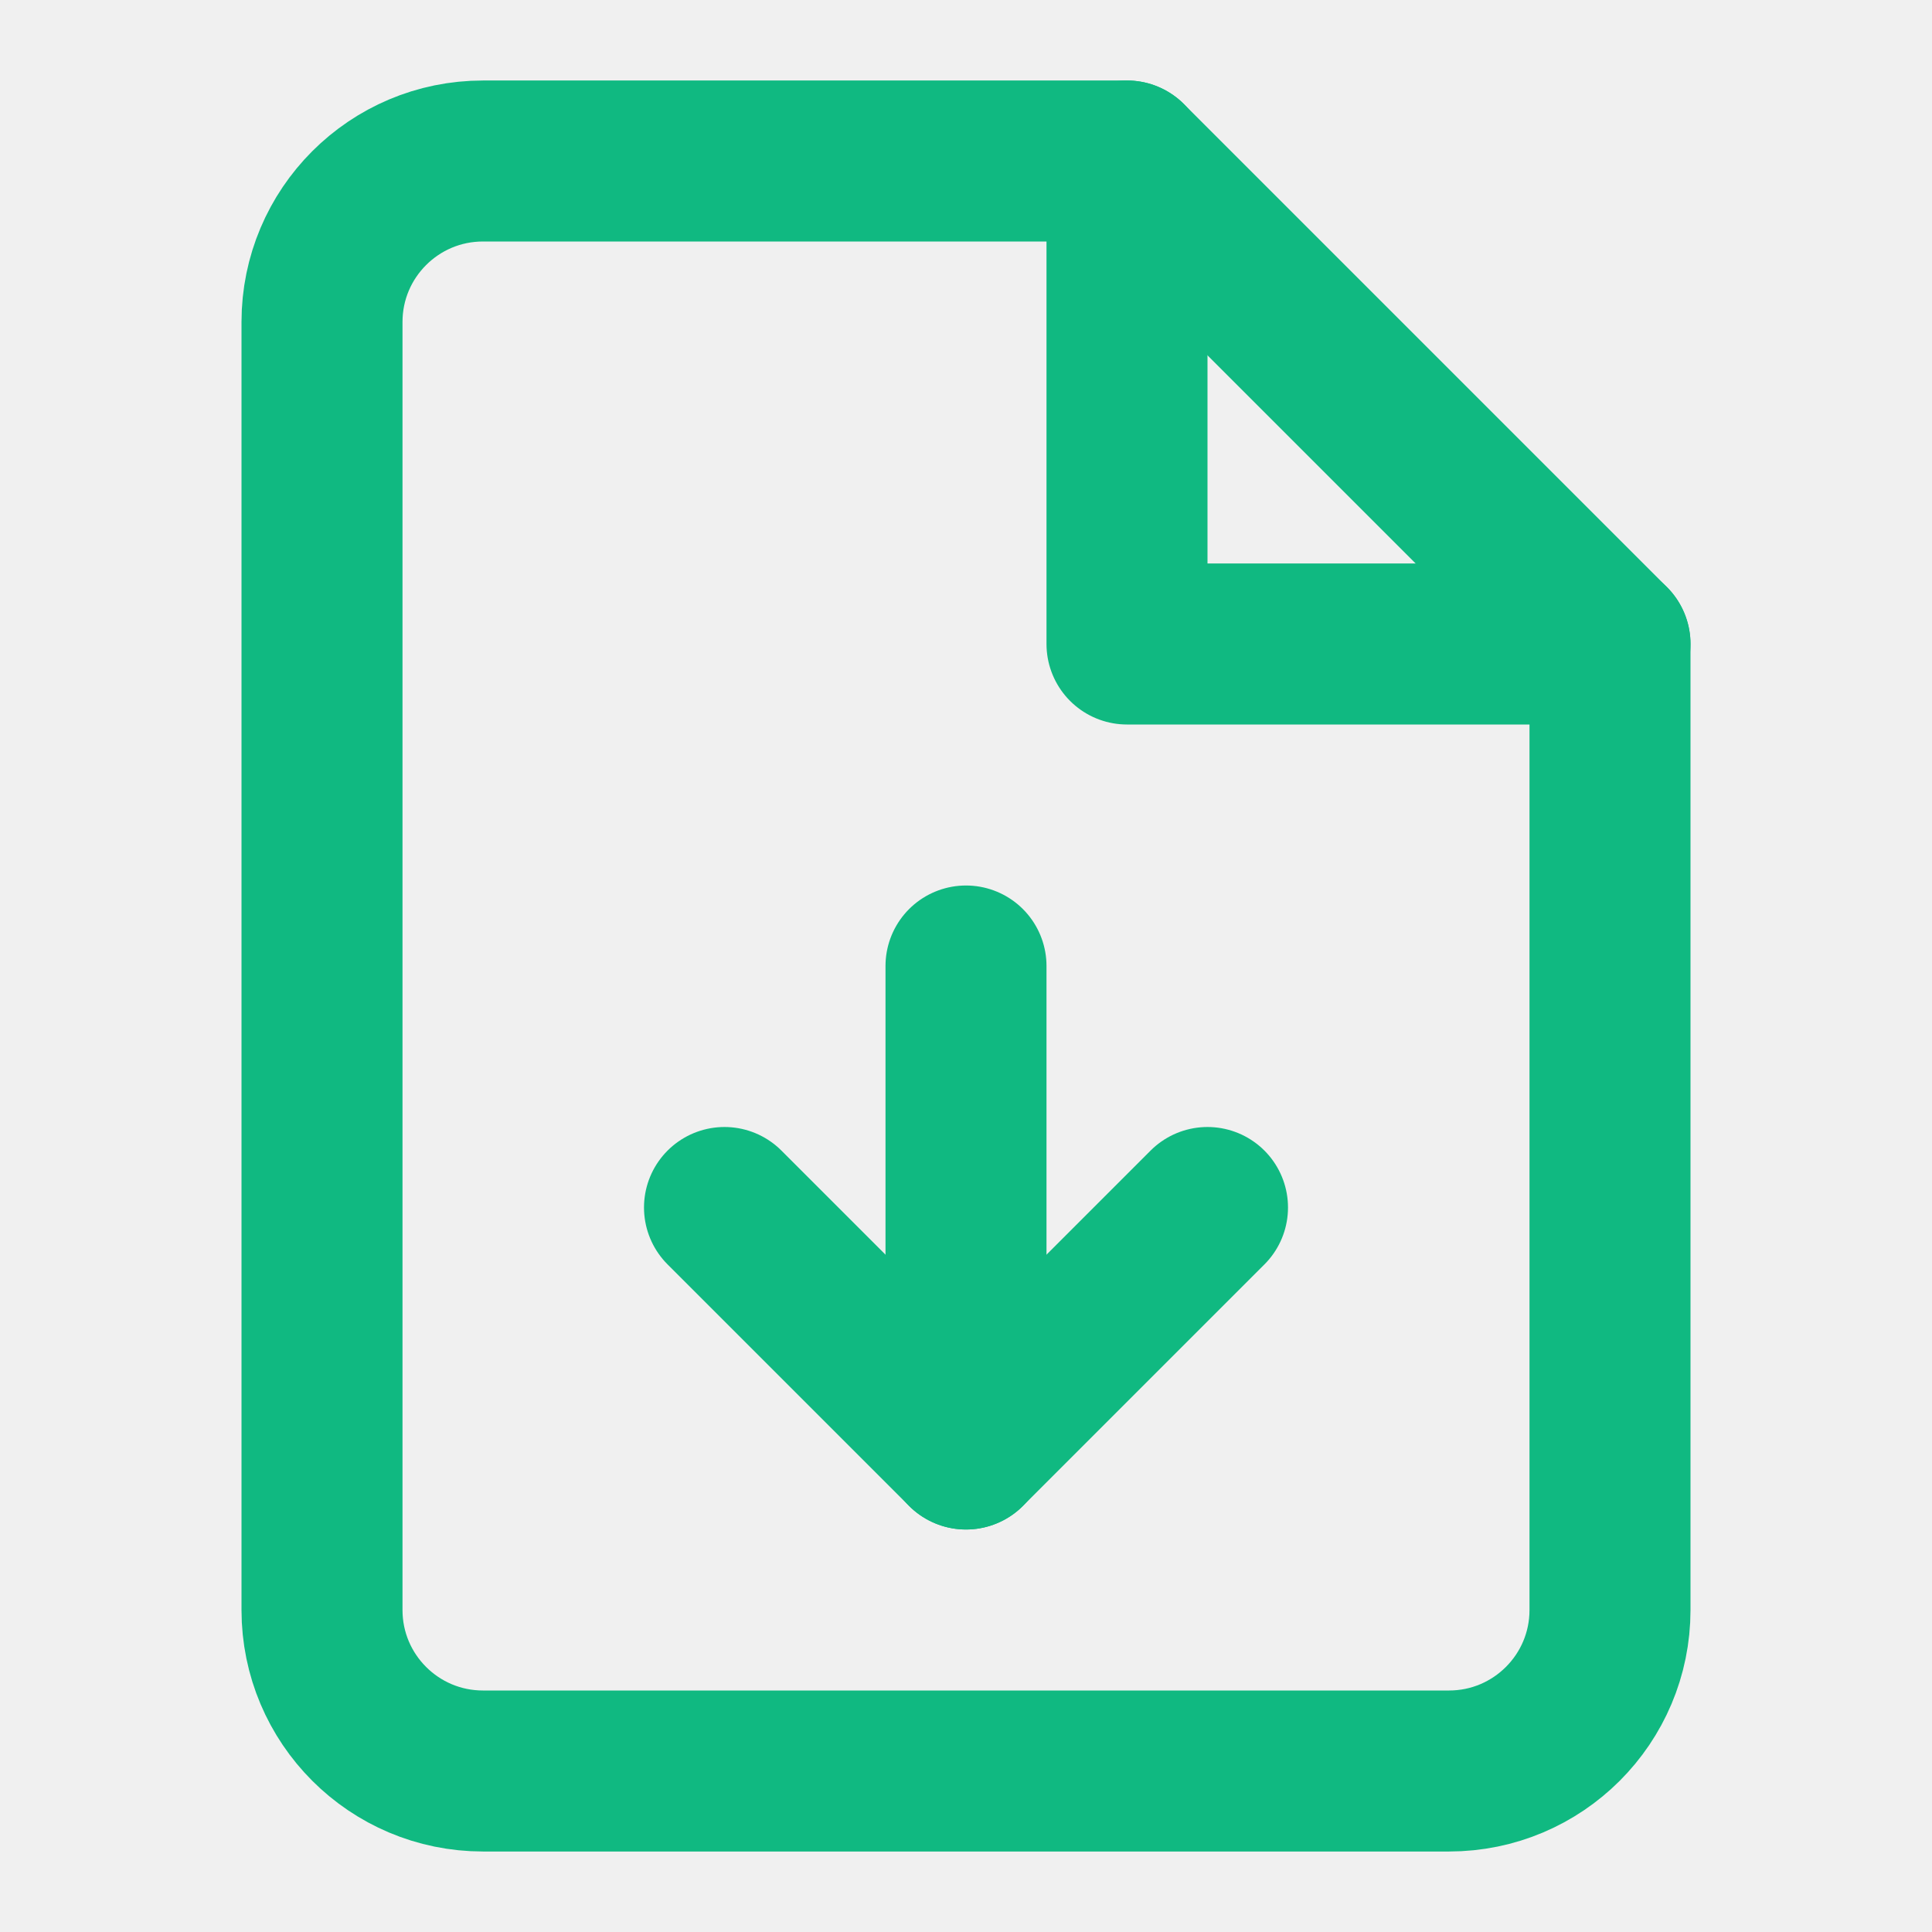
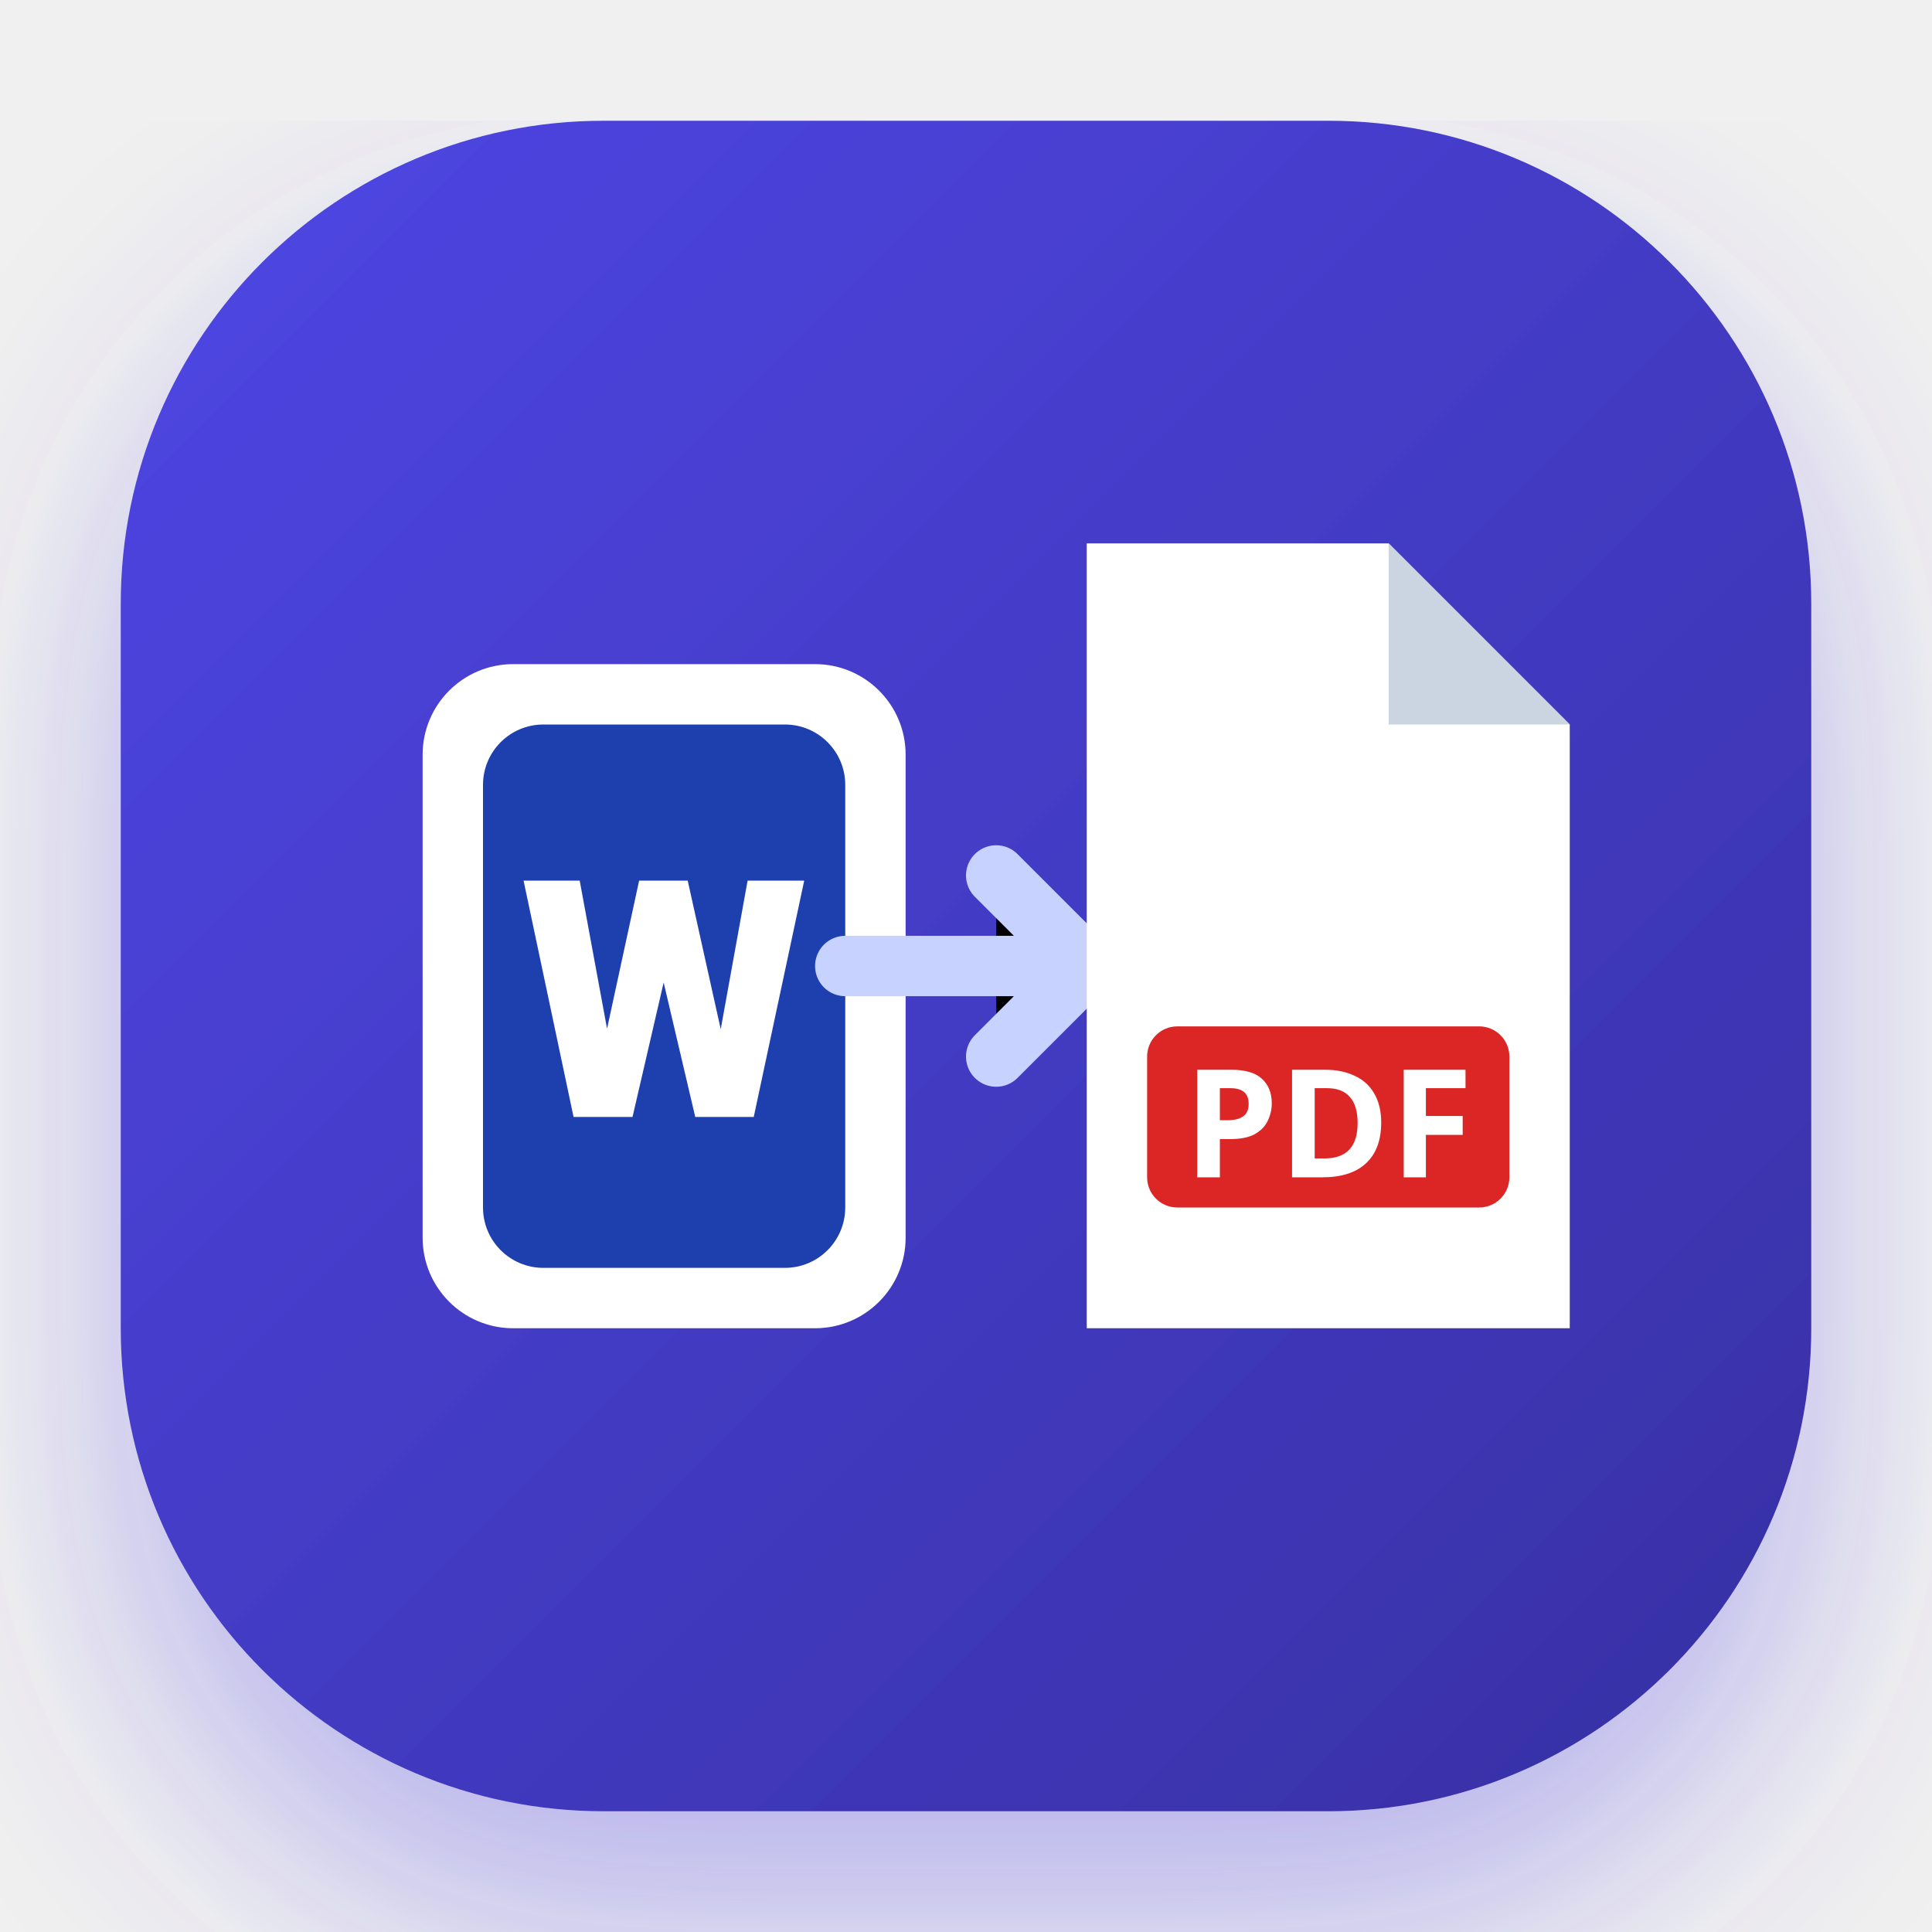
- <svg xmlns="http://www.w3.org/2000/svg" viewBox="0 0 24 24" fill="none" stroke="#10B981" stroke-width="2" stroke-linecap="round" stroke-linejoin="round">
-   <path d="M14 2H6a2 2 0 0 0-2 2v16a2 2 0 0 0 2 2h12a2 2 0 0 0 2-2V8z" />
-   <polyline points="14 2 14 8 20 8" />
-   <polyline points="9 15 12 18 15 15" />
-   <line x1="12" y1="12" x2="12" y2="18" />
+ <svg xmlns="http://www.w3.org/2000/svg" viewBox="0 0 64 64" width="64" height="64">
+   <defs>
+     <linearGradient id="w2pGrad" x1="0%" y1="0%" x2="100%" y2="100%">
+       <stop offset="0%" stop-color="#4F46E5" />
+       <stop offset="100%" stop-color="#3730A3" />
+     </linearGradient>
+     <filter id="w2pGlow" x="-20%" y="-20%" width="140%" height="140%">
+       <feDropShadow dx="0" dy="4" stdDeviation="4" flood-color="#4F46E5" flood-opacity="0.35" />
+     </filter>
+   </defs>
+   <rect x="4" y="4" width="56" height="56" rx="16" fill="url(#w2pGrad)" filter="url(#w2pGlow)" />
+   <rect x="14" y="22" width="16" height="22" rx="3" fill="#FFFFFF" />
+   <rect x="16" y="24" width="12" height="18" rx="2" fill="#1E40AF" />
+   <text x="22" y="37" font-family="'Segoe UI', Roboto, sans-serif" font-weight="900" font-size="11" fill="#FFFFFF" text-anchor="middle">W</text>
+   <path d="M28 32 H36 M33 29 L36 32 L33 35" stroke="#C7D2FE" stroke-width="2" stroke-linecap="round" stroke-linejoin="round" />
+   <path d="M36 18 H46 L52 24 V44 H36 Z" fill="#FFFFFF" />
+   <path d="M46 18 V24 H52" fill="#CBD5E1" />
+   <rect x="38" y="34" width="12" height="6" rx="1" fill="#DC2626" />
+   <text x="44" y="39" font-family="sans-serif" font-weight="bold" font-size="5" fill="#FFFFFF" text-anchor="middle">PDF</text>
</svg>
